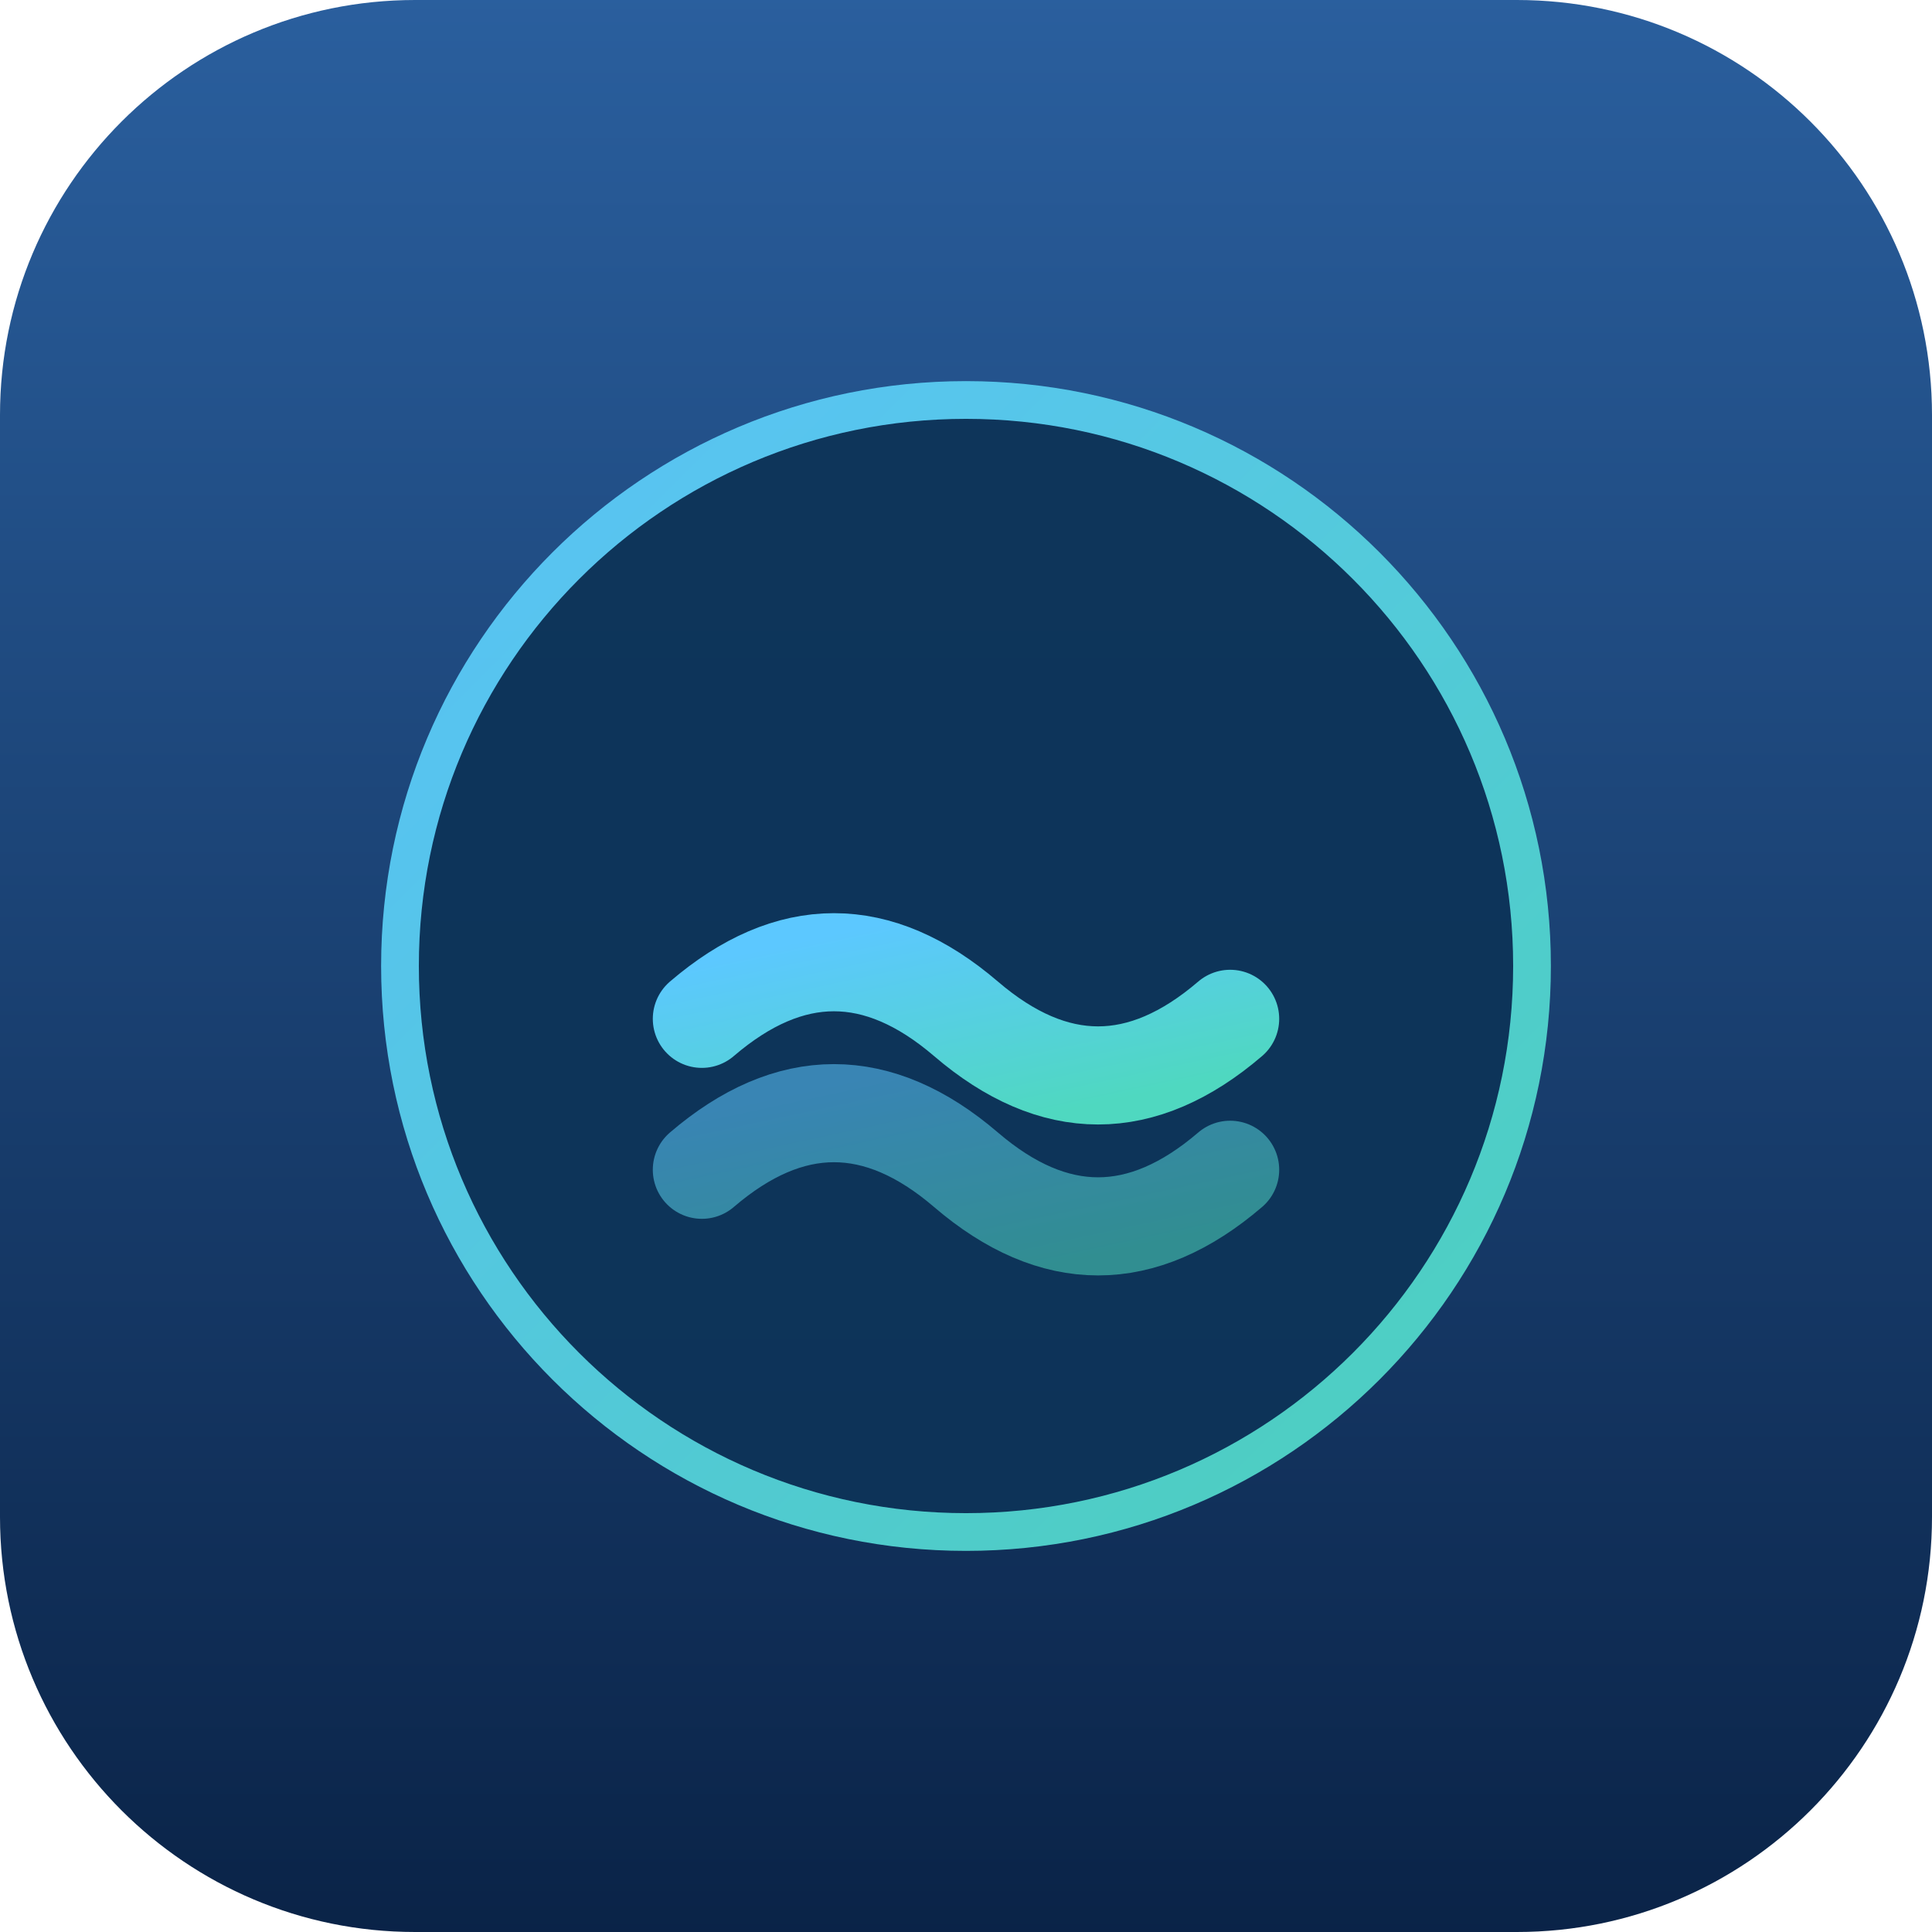
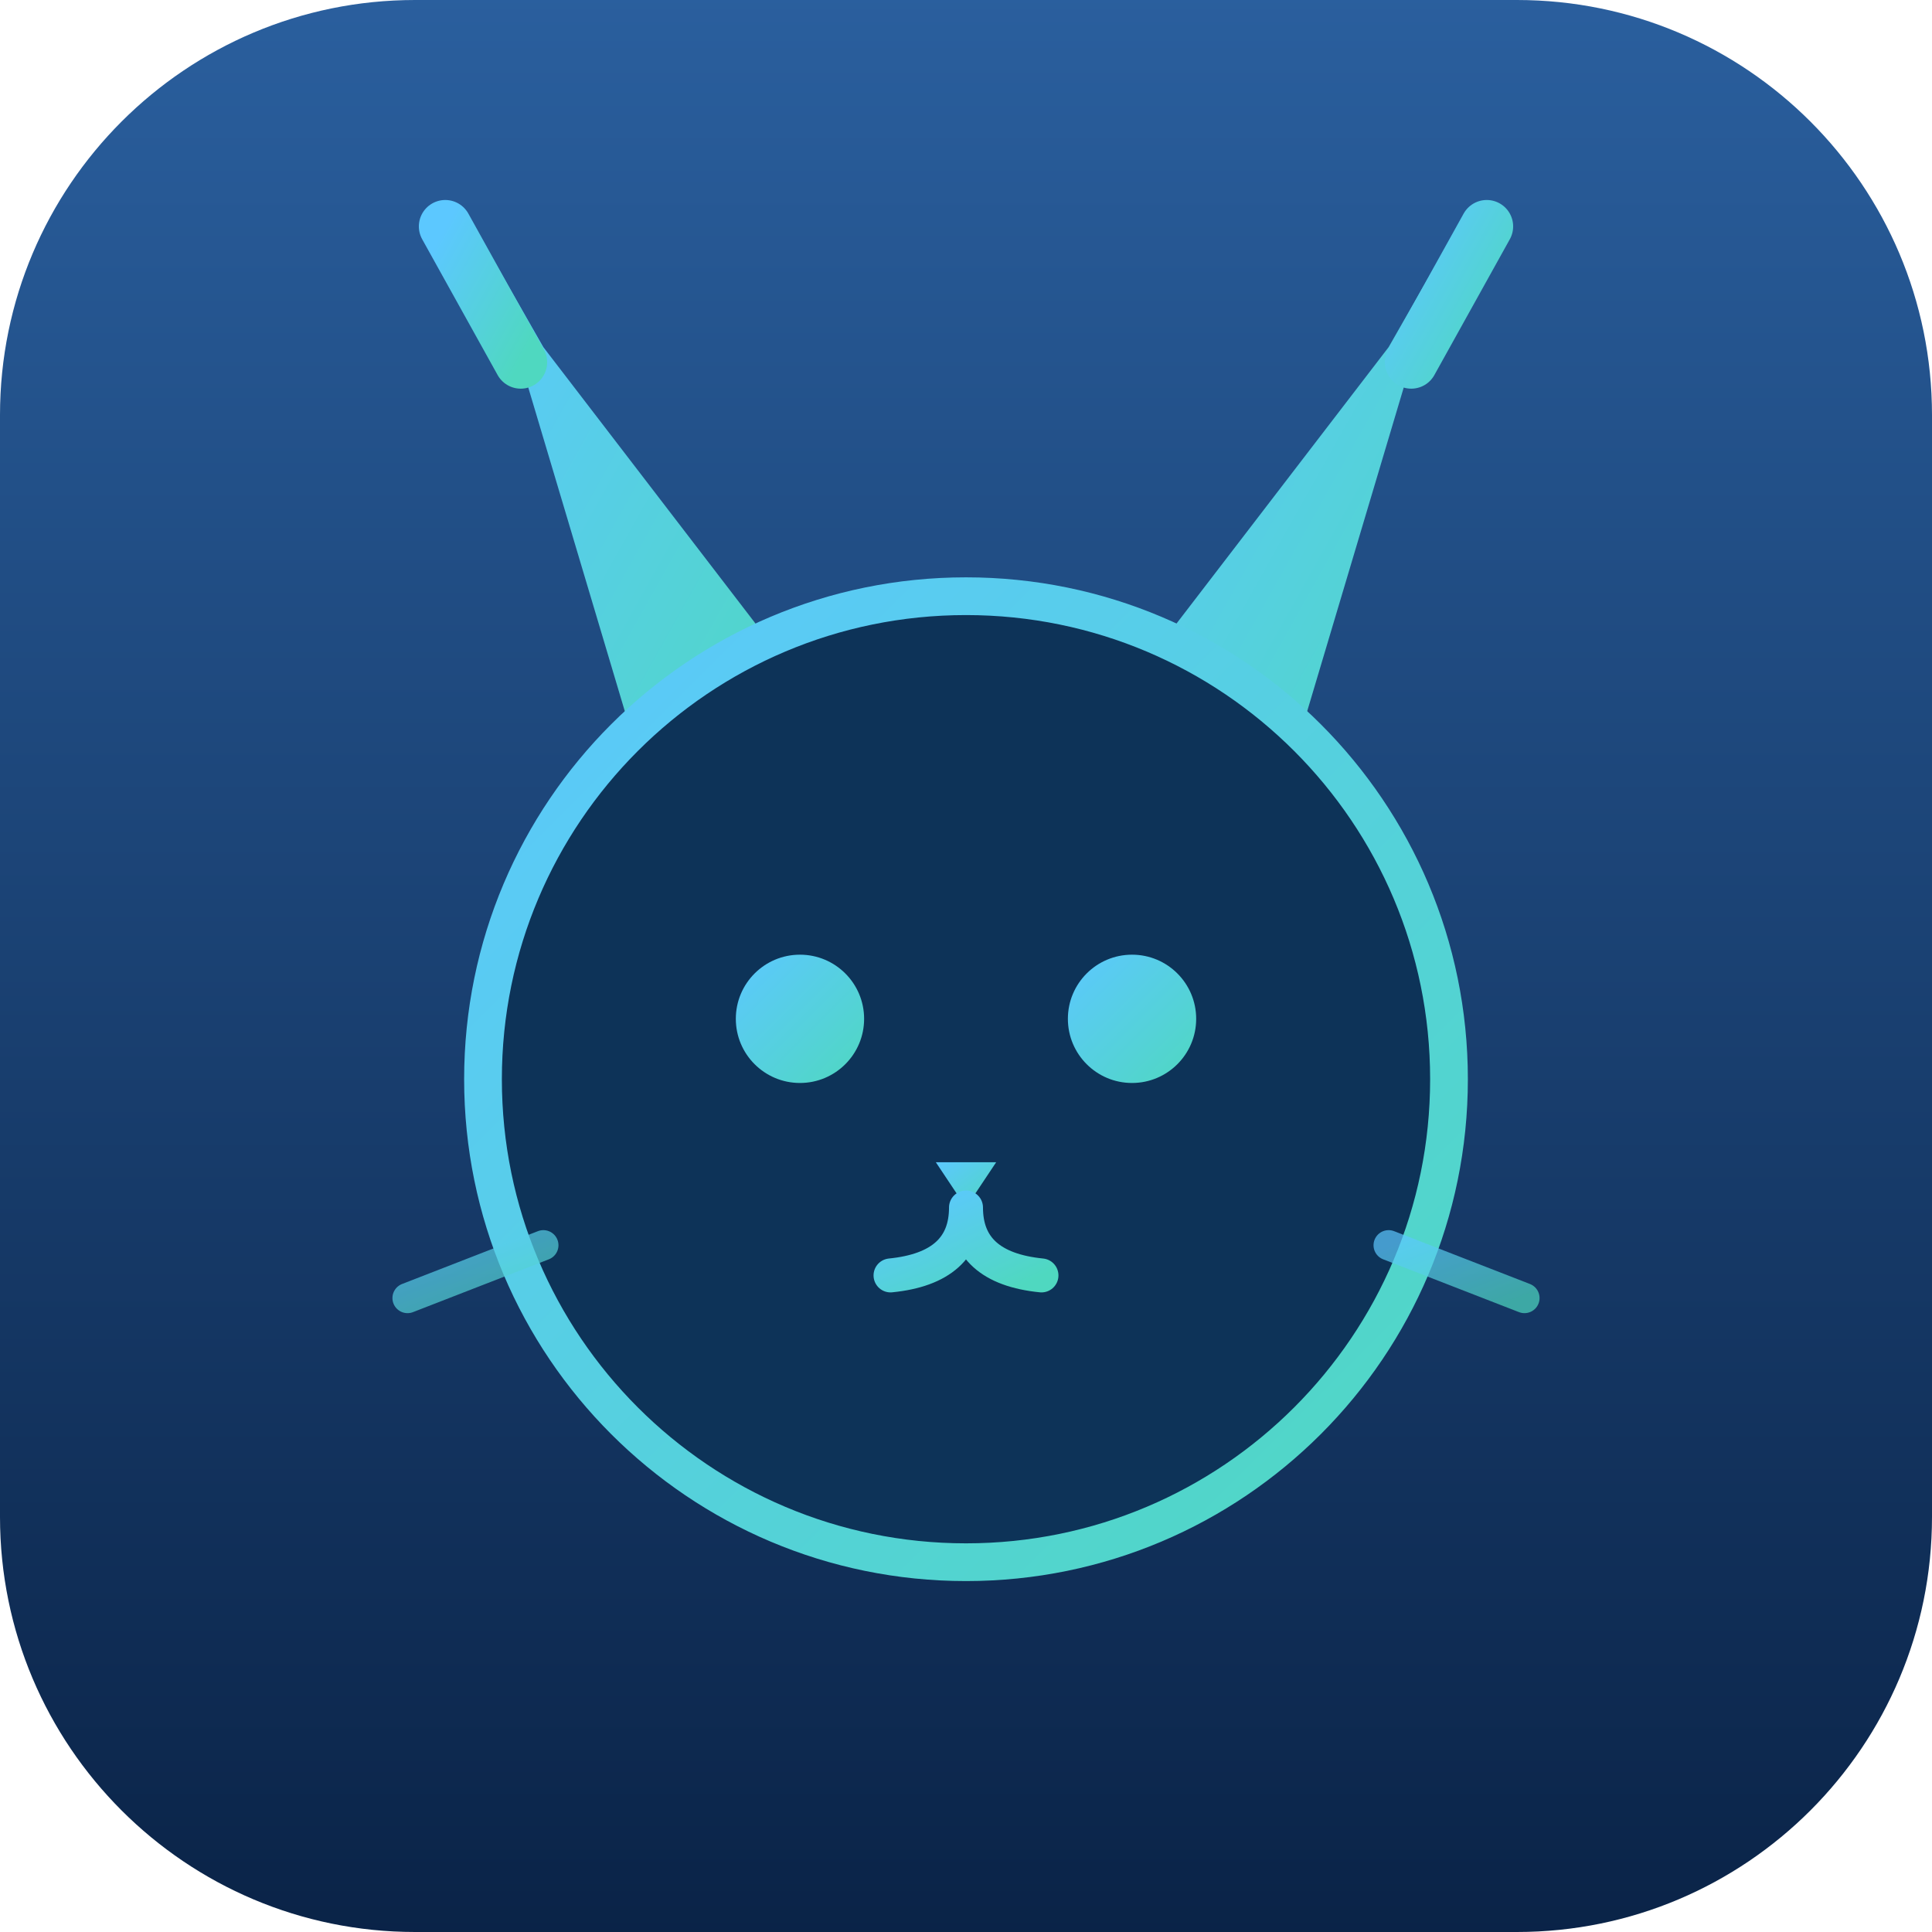
<svg xmlns="http://www.w3.org/2000/svg" viewBox="0 0 512 512">
  <defs>
    <linearGradient id="g" x1="0" y1="0" x2="1" y2="1">
      <stop offset="0" stop-color="#5cc8ff" />
      <stop offset="1" stop-color="#4fd8c0" />
    </linearGradient>
    <linearGradient id="bg" x1="0" y1="0" x2="0" y2="1">
      <stop offset="0" stop-color="#2a5f9e" />
      <stop offset="1" stop-color="#0a2347" />
    </linearGradient>
  </defs>
  <rect width="512" height="512" rx="110" fill="url(#bg)" />
-   <circle cx="256" cy="256" r="150" fill="#0d3358" stroke="url(#g)" stroke-width="10" opacity=".95" />
-   <path d="M186 270 q35 -30 70 0 t70 0" stroke="url(#g)" stroke-width="26" fill="none" stroke-linecap="round" />
-   <path d="M186 310 q35 -30 70 0 t70 0" stroke="url(#g)" stroke-width="26" fill="none" stroke-linecap="round" opacity=".55" />
+   <path d="M172 210 L138 96 L128 64 L144 92 L210 178 Z" fill="url(#g)" />
+   <path d="M340 210 L374 96 L384 64 L368 92 L302 178 Z" fill="url(#g)" />
+   <path d="M138 96 L118 60" stroke="url(#g)" stroke-width="14" stroke-linecap="round" />
+   <path d="M374 96 L394 60" stroke="url(#g)" stroke-width="14" stroke-linecap="round" />
+   <circle cx="256" cy="286" r="128" fill="#0d3358" stroke="url(#g)" stroke-width="10" />
+   <circle cx="212" cy="270" r="17" fill="url(#g)" />
+   <circle cx="300" cy="270" r="17" fill="url(#g)" />
+   <path d="M248 308 h16 l-8 12 Z" fill="url(#g)" />
+   <path d="M256 320 q0 16 -20 18 M256 320 q0 16 20 18" stroke="url(#g)" stroke-width="9" fill="none" stroke-linecap="round" />
+   <g stroke="url(#g)" stroke-width="8" stroke-linecap="round" opacity=".7">
+     <path d="M140 300 h-38" />
+     <path d="M144 330 l-36 14" />
+     <path d="M372 300 h38" />
+     <path d="M368 330 l36 14" />
+   </g>
</svg>
